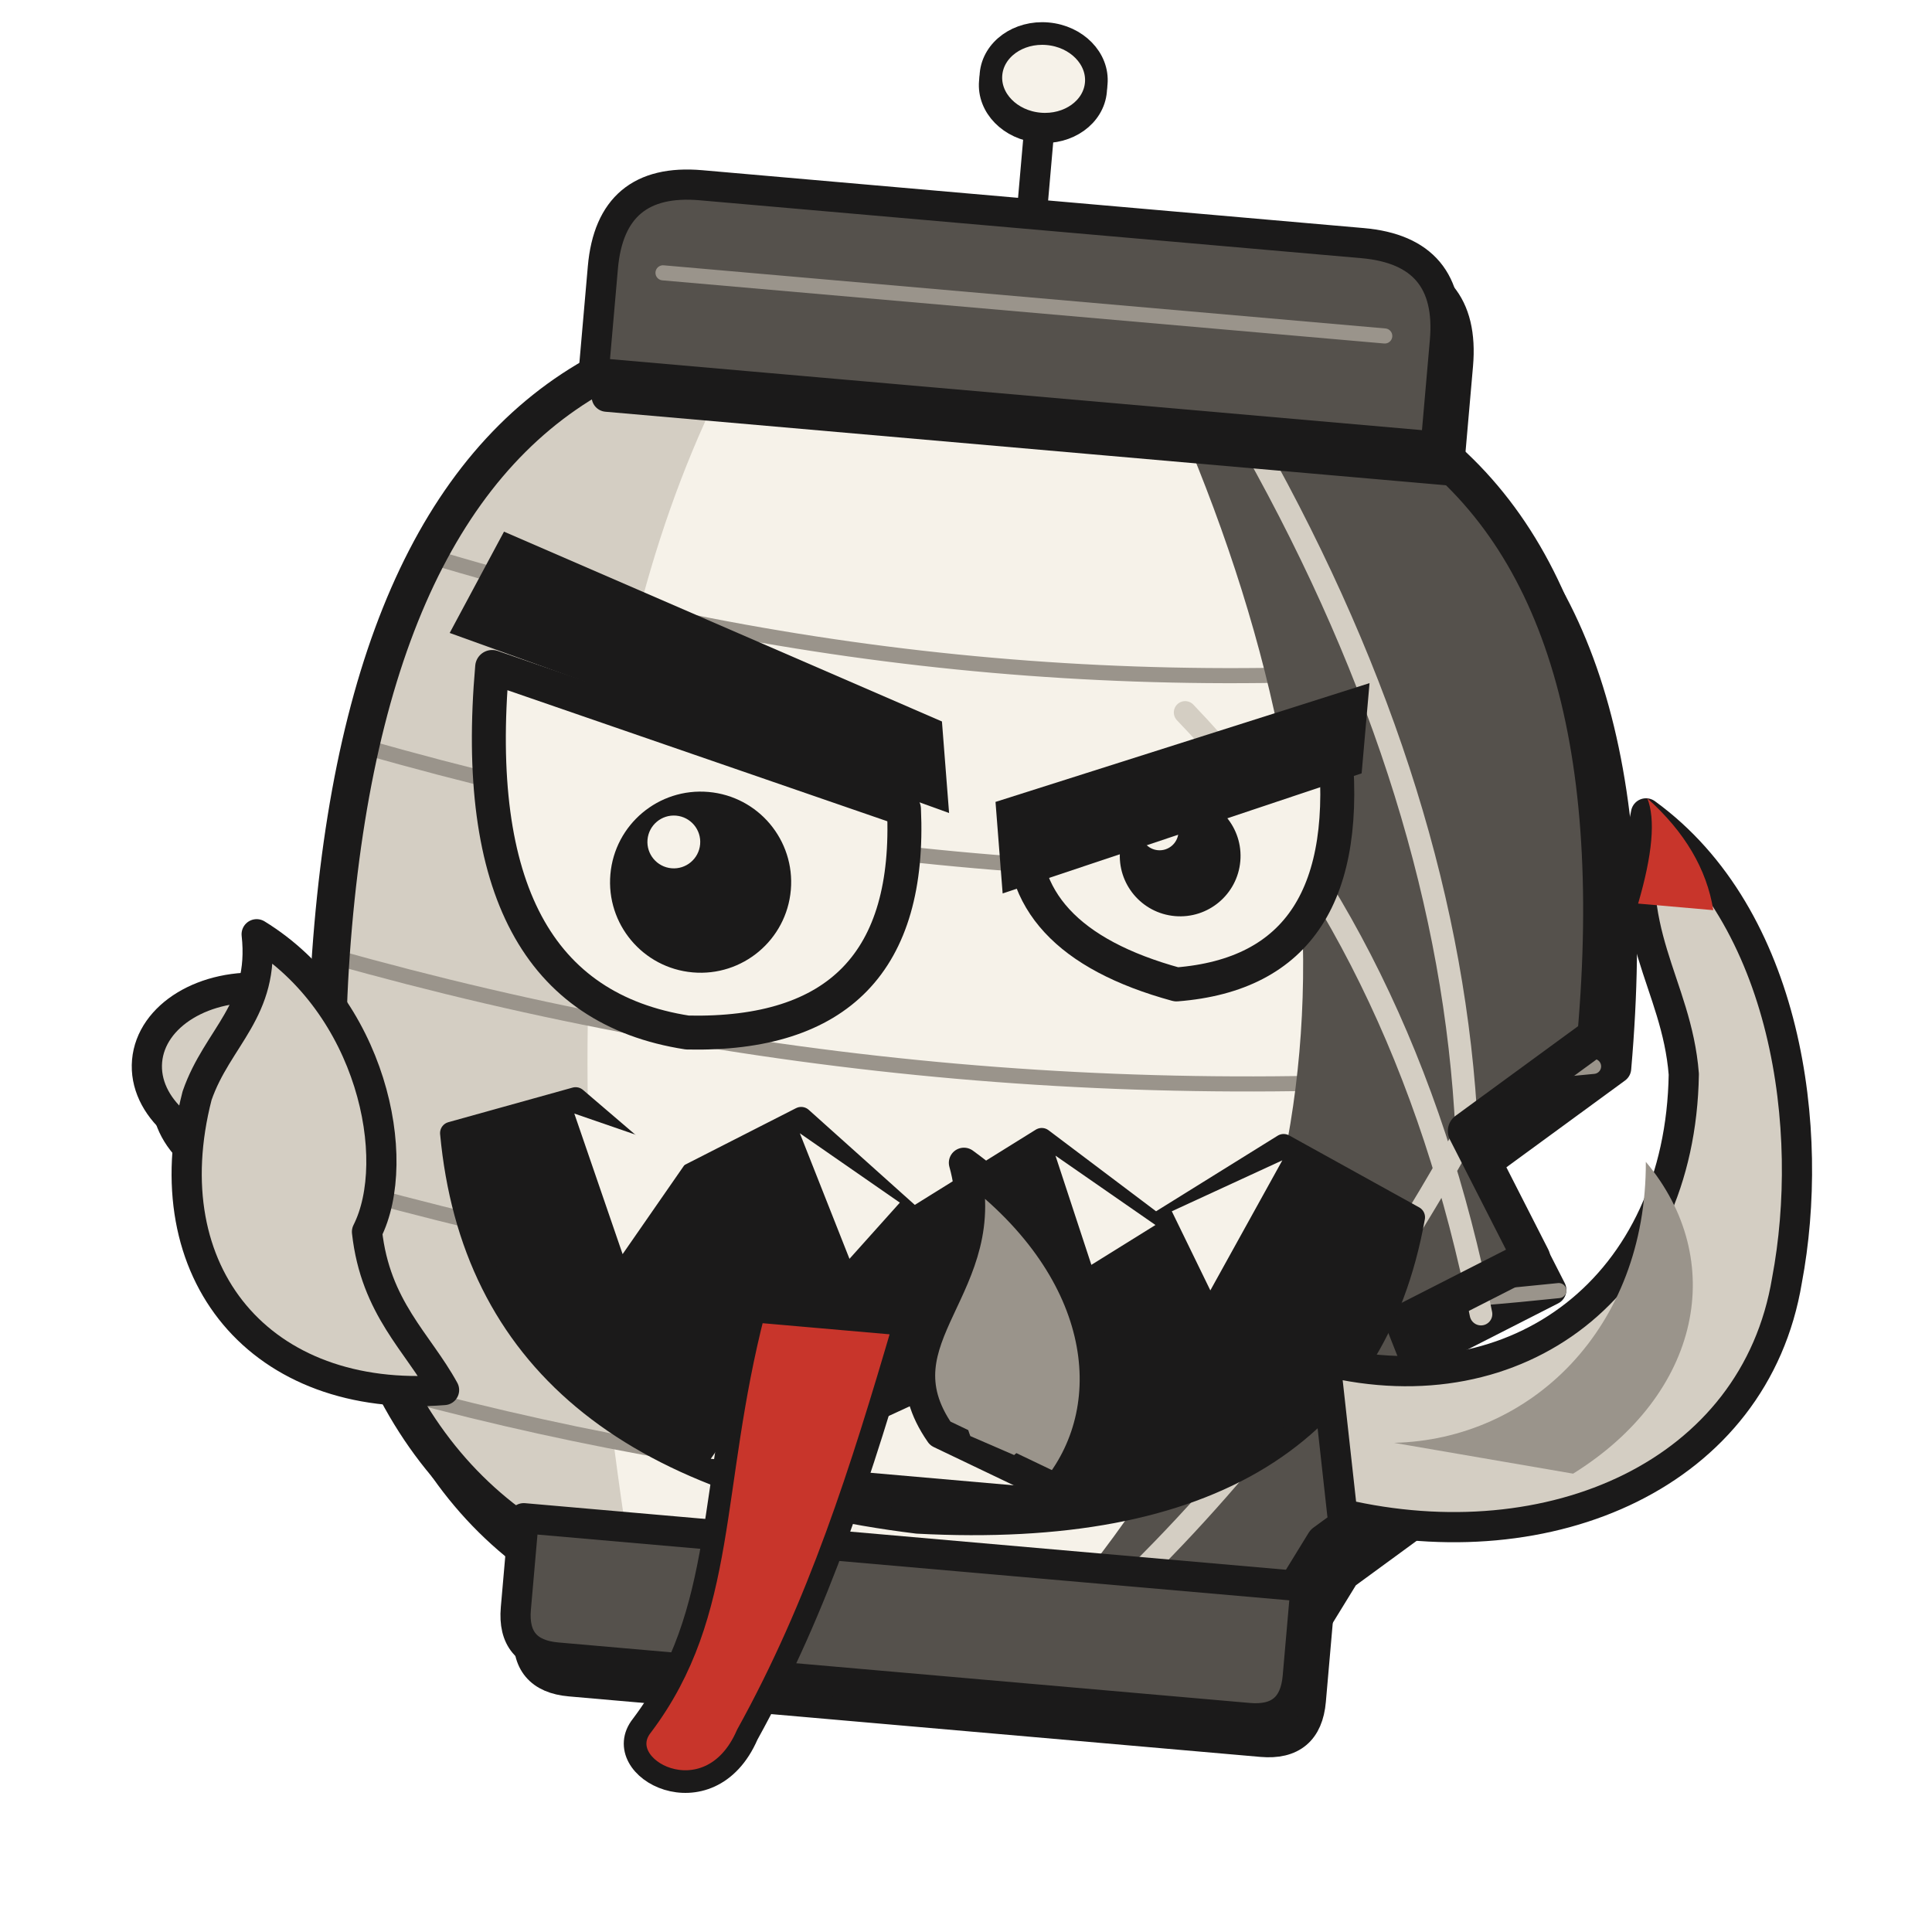
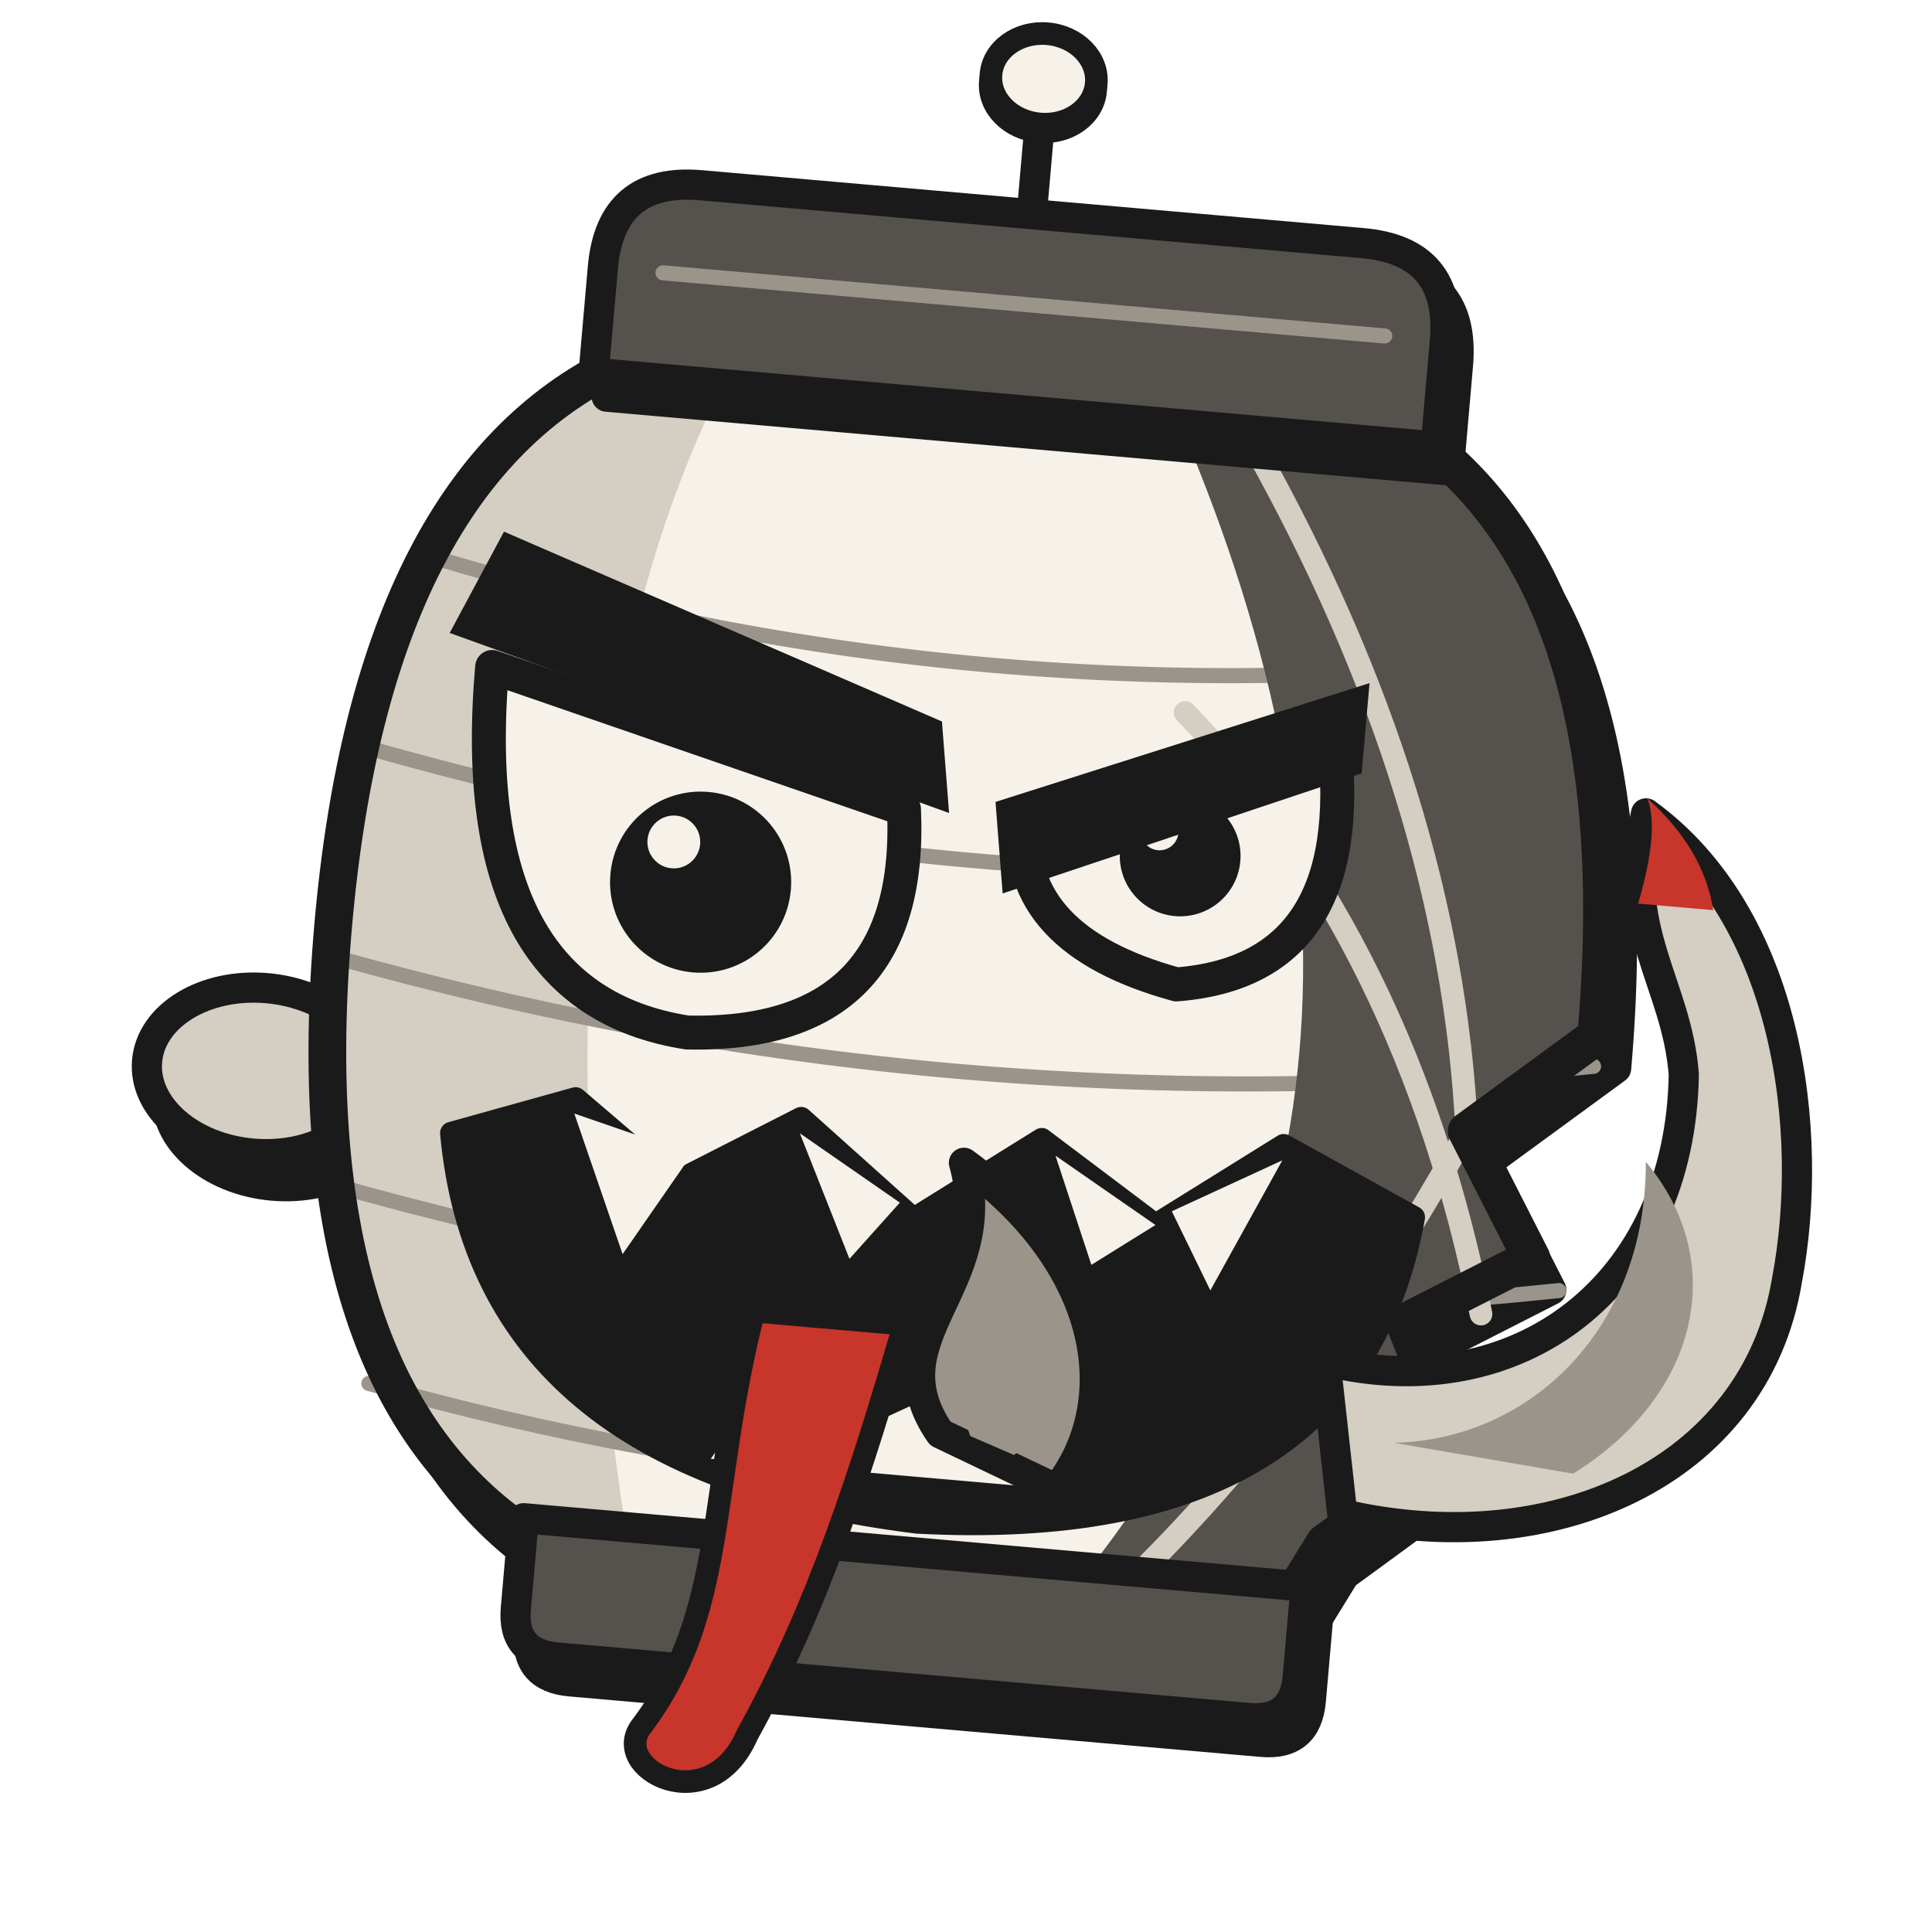
<svg xmlns="http://www.w3.org/2000/svg" viewBox="0 0 256 256">
  <g stroke-linejoin="round" stroke-linecap="round">
    <g transform="rotate(5 128 128)">
      <path d="M128 6 L128 32" fill="none" stroke="#1b1a1a" stroke-width="4" />
      <ellipse cx="128" cy="11" rx="7" ry="6" fill="#1b1a1a" stroke="#1b1a1a" stroke-width="3" />
      <ellipse cx="128" cy="10" rx="7" ry="6" fill="#f6f2e9" stroke="#1b1a1a" stroke-width="3" />
      <ellipse cx="39" cy="154" rx="15" ry="11" fill="#1b1a1a" stroke="#1b1a1a" stroke-width="4" />
      <ellipse cx="36" cy="150" rx="15" ry="11" fill="#d4cec3" stroke="#1b1a1a" stroke-width="4" />
      <path d="M76 52 L180 52 Q212 70 212 130 L196 144 L206 160 L190 170 L198 186 L182 200 L178 208 L76 208 Q44 190 44 130 Q44 70 76 52Z" fill="#1b1a1a" stroke="#1b1a1a" stroke-width="4" transform="translate(3 4)" />
      <path d="M76 52 L180 52 Q212 70 212 130 L196 144 L206 160 L190 170 L198 186 L182 200 L178 208 L76 208 Q44 190 44 130 Q44 70 76 52Z" fill="#f6f2e9" stroke="#1b1a1a" stroke-width="4" />
      <path d="M44 130 Q44 70 76 52 L90 52 Q66 110 90 208 L76 208 Q44 190 44 130Z" fill="#d4cec3" />
      <path d="M52 80 Q128 96 204 80" fill="none" stroke="#9a948b" stroke-width="2" />
      <path d="M46 106 Q128 122 210 106" fill="none" stroke="#9a948b" stroke-width="2" />
      <path d="M44 134 Q128 150 212 134" fill="none" stroke="#9a948b" stroke-width="2" />
      <path d="M46 164 Q128 180 210 164" fill="none" stroke="#9a948b" stroke-width="2" />
      <path d="M54 190 Q128 204 202 190" fill="none" stroke="#9a948b" stroke-width="2" />
      <path d="M180 54 Q212 70 212 130 L196 144 L206 160 L190 170 L198 186 L182 200 L178 208 L150 208 Q196 140 150 54Z" fill="#55514c" />
      <path d="M160 56 Q190 100 196 144 M154 92 Q186 120 200 168 M158 206 Q180 180 196 144" fill="none" stroke="#d4cec3" stroke-width="3" />
      <path d="M76 52 L180 52 Q212 70 212 130 L196 144 L206 160 L190 170 L198 186 L182 200 L178 208 L76 208 Q44 190 44 130 Q44 70 76 52Z" fill="none" stroke="#1b1a1a" stroke-width="5" />
      <path d="M72 40 Q72 28 84 28 L172 28 Q184 28 184 40 L184 54 L72 54Z" fill="#1b1a1a" stroke="#1b1a1a" stroke-width="4" transform="translate(2 3)" />
      <path d="M72 40 Q72 28 84 28 L172 28 Q184 28 184 40 L184 54 L72 54Z" fill="#55514c" stroke="#1b1a1a" stroke-width="4" />
      <path d="M80 40 L176 40" fill="none" stroke="#9a948b" stroke-width="2" />
      <path d="M76 206 h104 v12 q0 6 -6 6 h-92 q-6 0 -6 -6z" fill="#1b1a1a" stroke="#1b1a1a" stroke-width="4" transform="translate(2 3)" />
      <path d="M76 206 h104 v12 q0 6 -6 6 h-92 q-6 0 -6 -6z" fill="#55514c" stroke="#1b1a1a" stroke-width="4" />
      <path d="M62 94 L118 108 Q122 138 92 140 Q62 138 62 94Z" fill="#f6f2e9" stroke="#1b1a1a" stroke-width="4.5" />
      <circle cx="92" cy="120" r="12" fill="#1b1a1a" />
      <circle cx="88" cy="115" r="3.5" fill="#f6f2e9" />
      <path d="M56 90 L124 108 L122 96 L62 76Z" fill="#1b1a1a" />
      <path d="M134 108 L174 94 Q180 124 156 128 Q134 124 134 108Z" fill="#f6f2e9" stroke="#1b1a1a" stroke-width="4.5" />
      <circle cx="155" cy="111" r="8" fill="#1b1a1a" />
      <circle cx="152" cy="108" r="2.5" fill="#f6f2e9" />
      <path d="M130 106 L178 86 L178 98 L132 118Z" fill="#1b1a1a" />
      <path d="M62 156 L78 150 L92 160 L108 150 L124 162 L140 150 L156 160 L172 148 L190 156 Q186 200 128 202 Q70 200 62 156Z" fill="#1b1a1a" stroke="#1b1a1a" stroke-width="3" />
      <path d="M78 152 L86 170 L94 156Z M108 152 L116 168 L122 160Z M142 152 L148 166 L156 160Z M172 150 L164 168 L158 158Z" fill="#f6f2e9" />
      <path d="M100 196 L108 182 L120 190 L134 182 L146 196Z" fill="#f6f2e9" />
      <path d="M104 176 C100 200 104 216 94 232 C90 238 104 244 108 232 C116 214 120 196 124 176Z" fill="#c8352b" stroke="#1b1a1a" stroke-width="3" />
      <path d="M180 176 C206 180 226 162 224 134 C222 122 214 116 216 100 C236 112 242 140 240 160 C238 186 212 200 184 196Z" fill="#d4cec3" stroke="#1b1a1a" stroke-width="4" />
      <path d="M190 186 C208 184 222 168 220 146 C232 158 230 176 214 188Z" fill="#9a948b" />
      <path d="M216 112 Q218 102 216 98 Q224 104 226 112Z" fill="#c8352b" />
-       <path d="M64 190 C40 194 24 178 28 154 C30 146 36 142 34 132 C50 140 56 160 52 170 C54 180 60 184 64 190Z" fill="#d4cec3" stroke="#1b1a1a" stroke-width="4" />
      <path d="M130 190 C120 178 136 170 130 154 C150 166 154 184 146 196Z" fill="#9a948b" stroke="#1b1a1a" stroke-width="4" />
      <path d="M134 190 C130 182 140 176 138 168 C146 176 146 186 140 192Z" fill="#9a948b" />
    </g>
  </g>
</svg>
